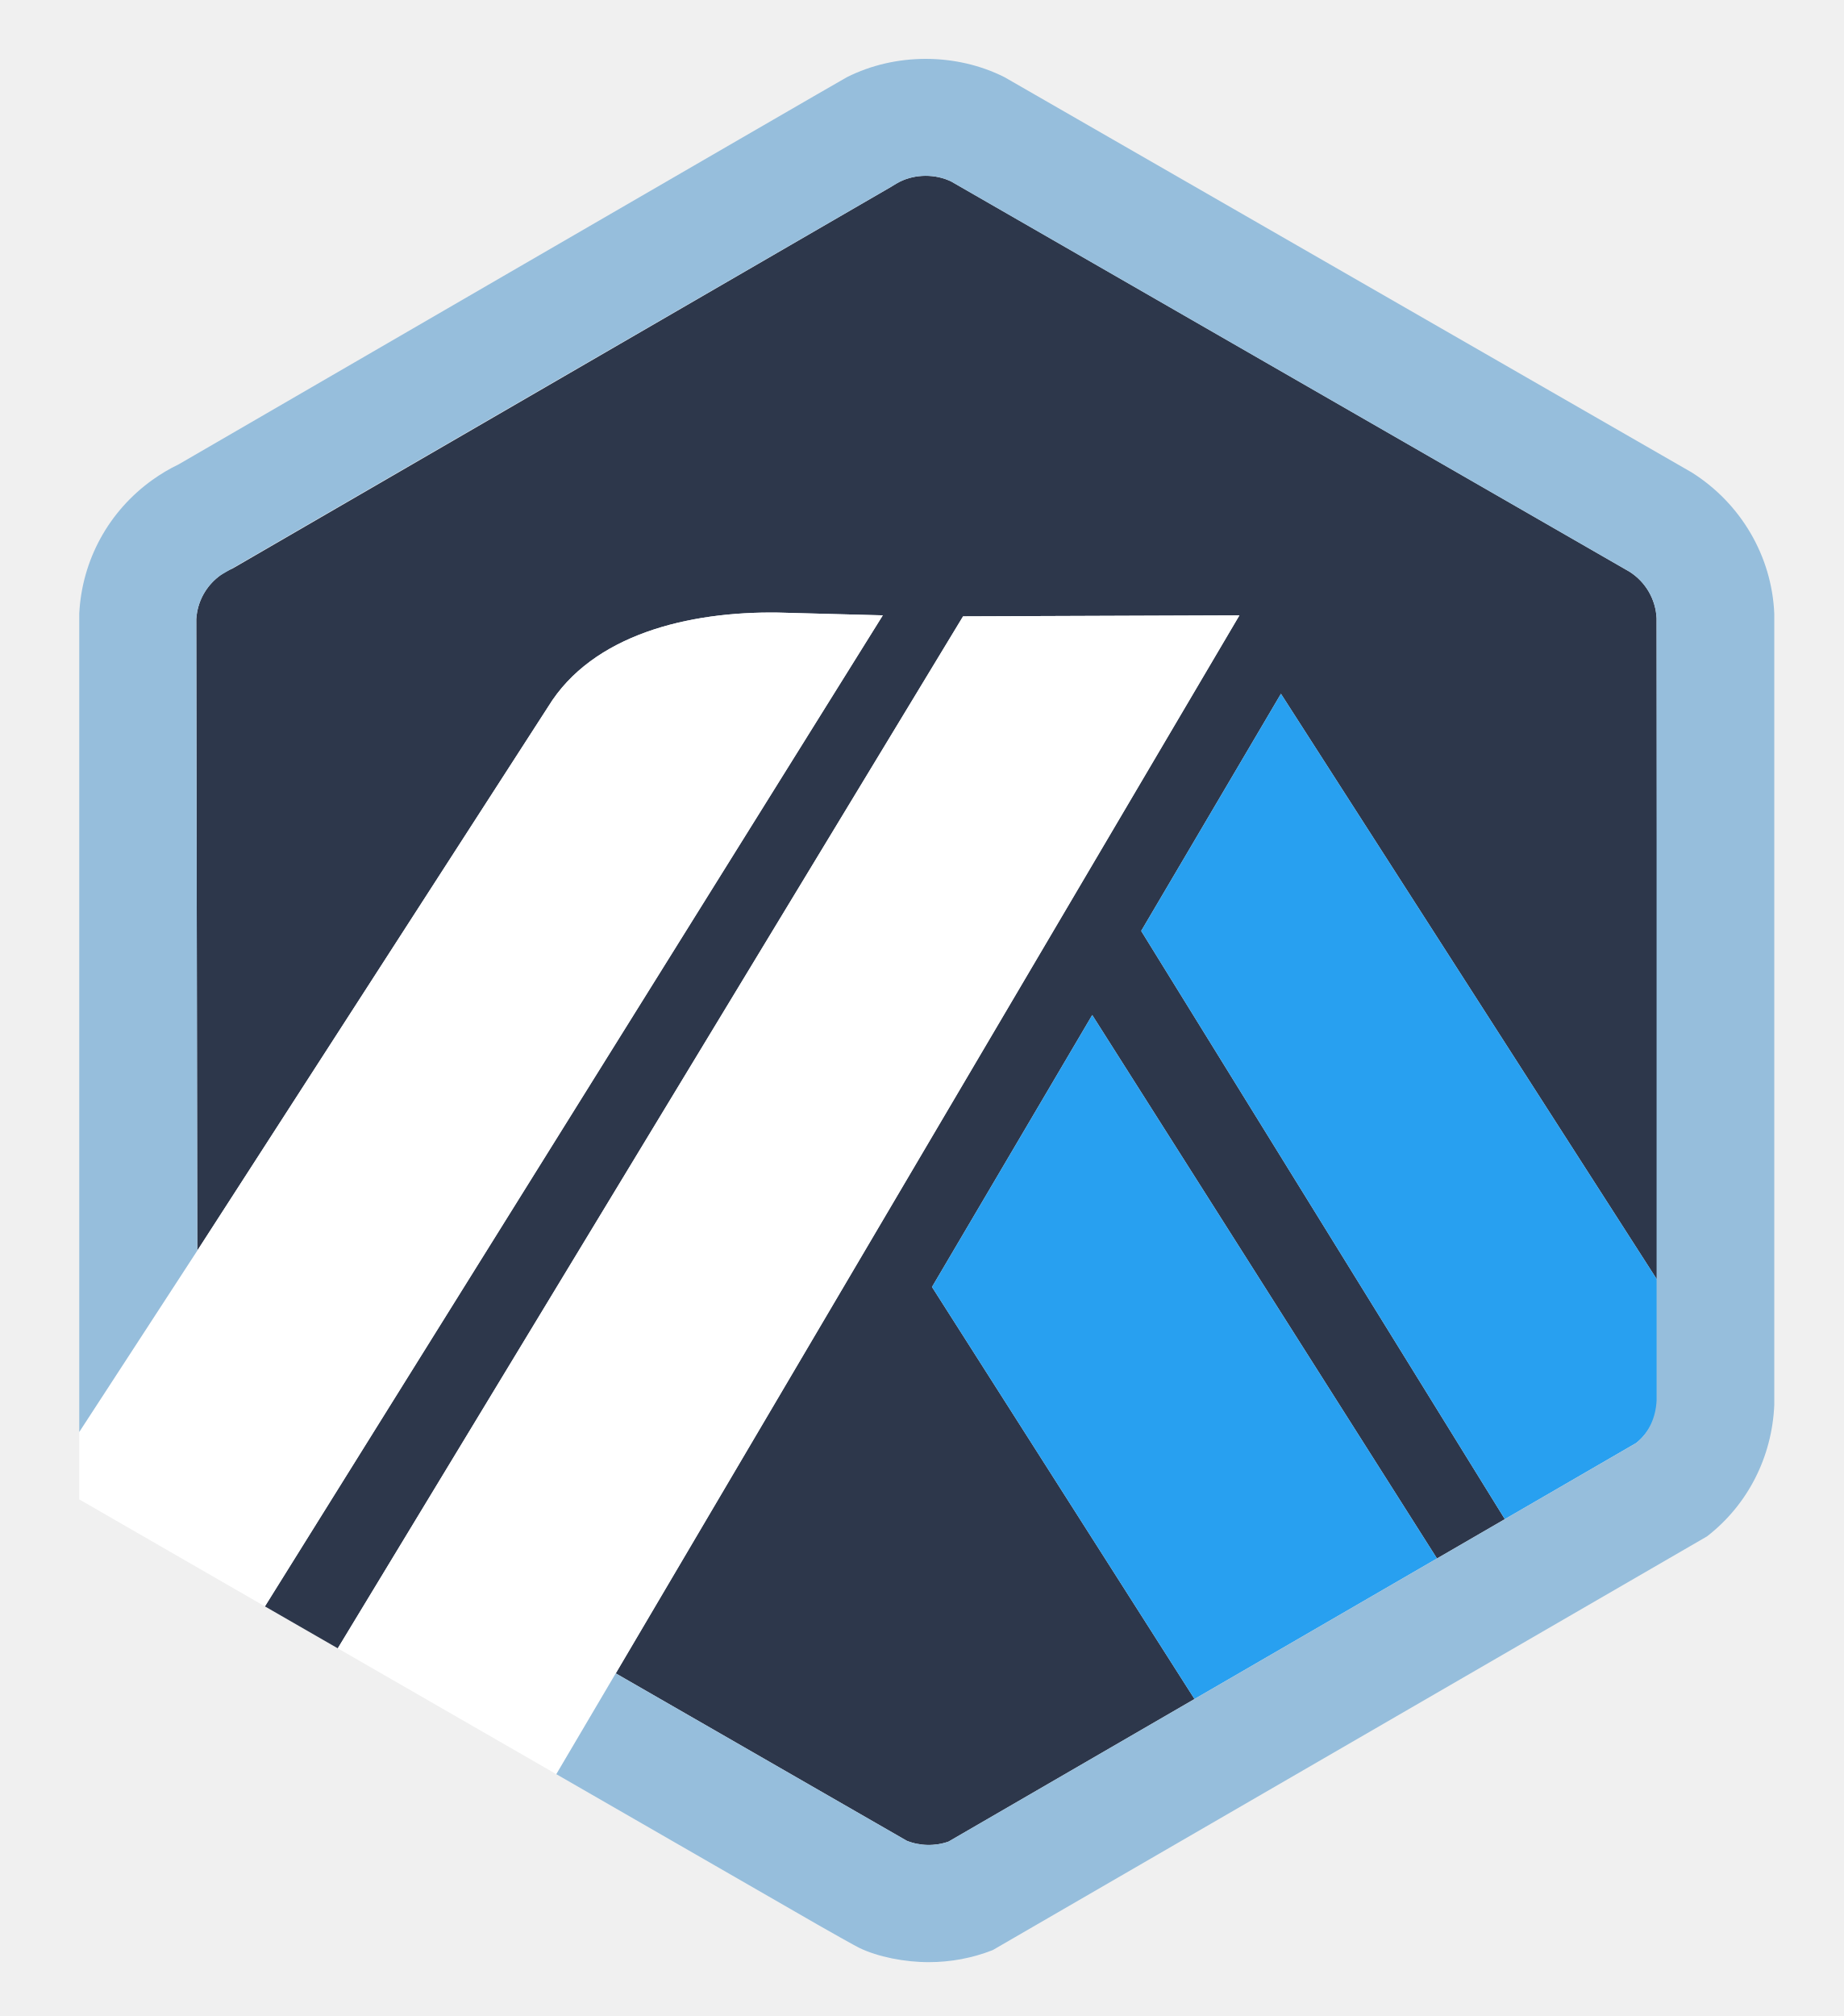
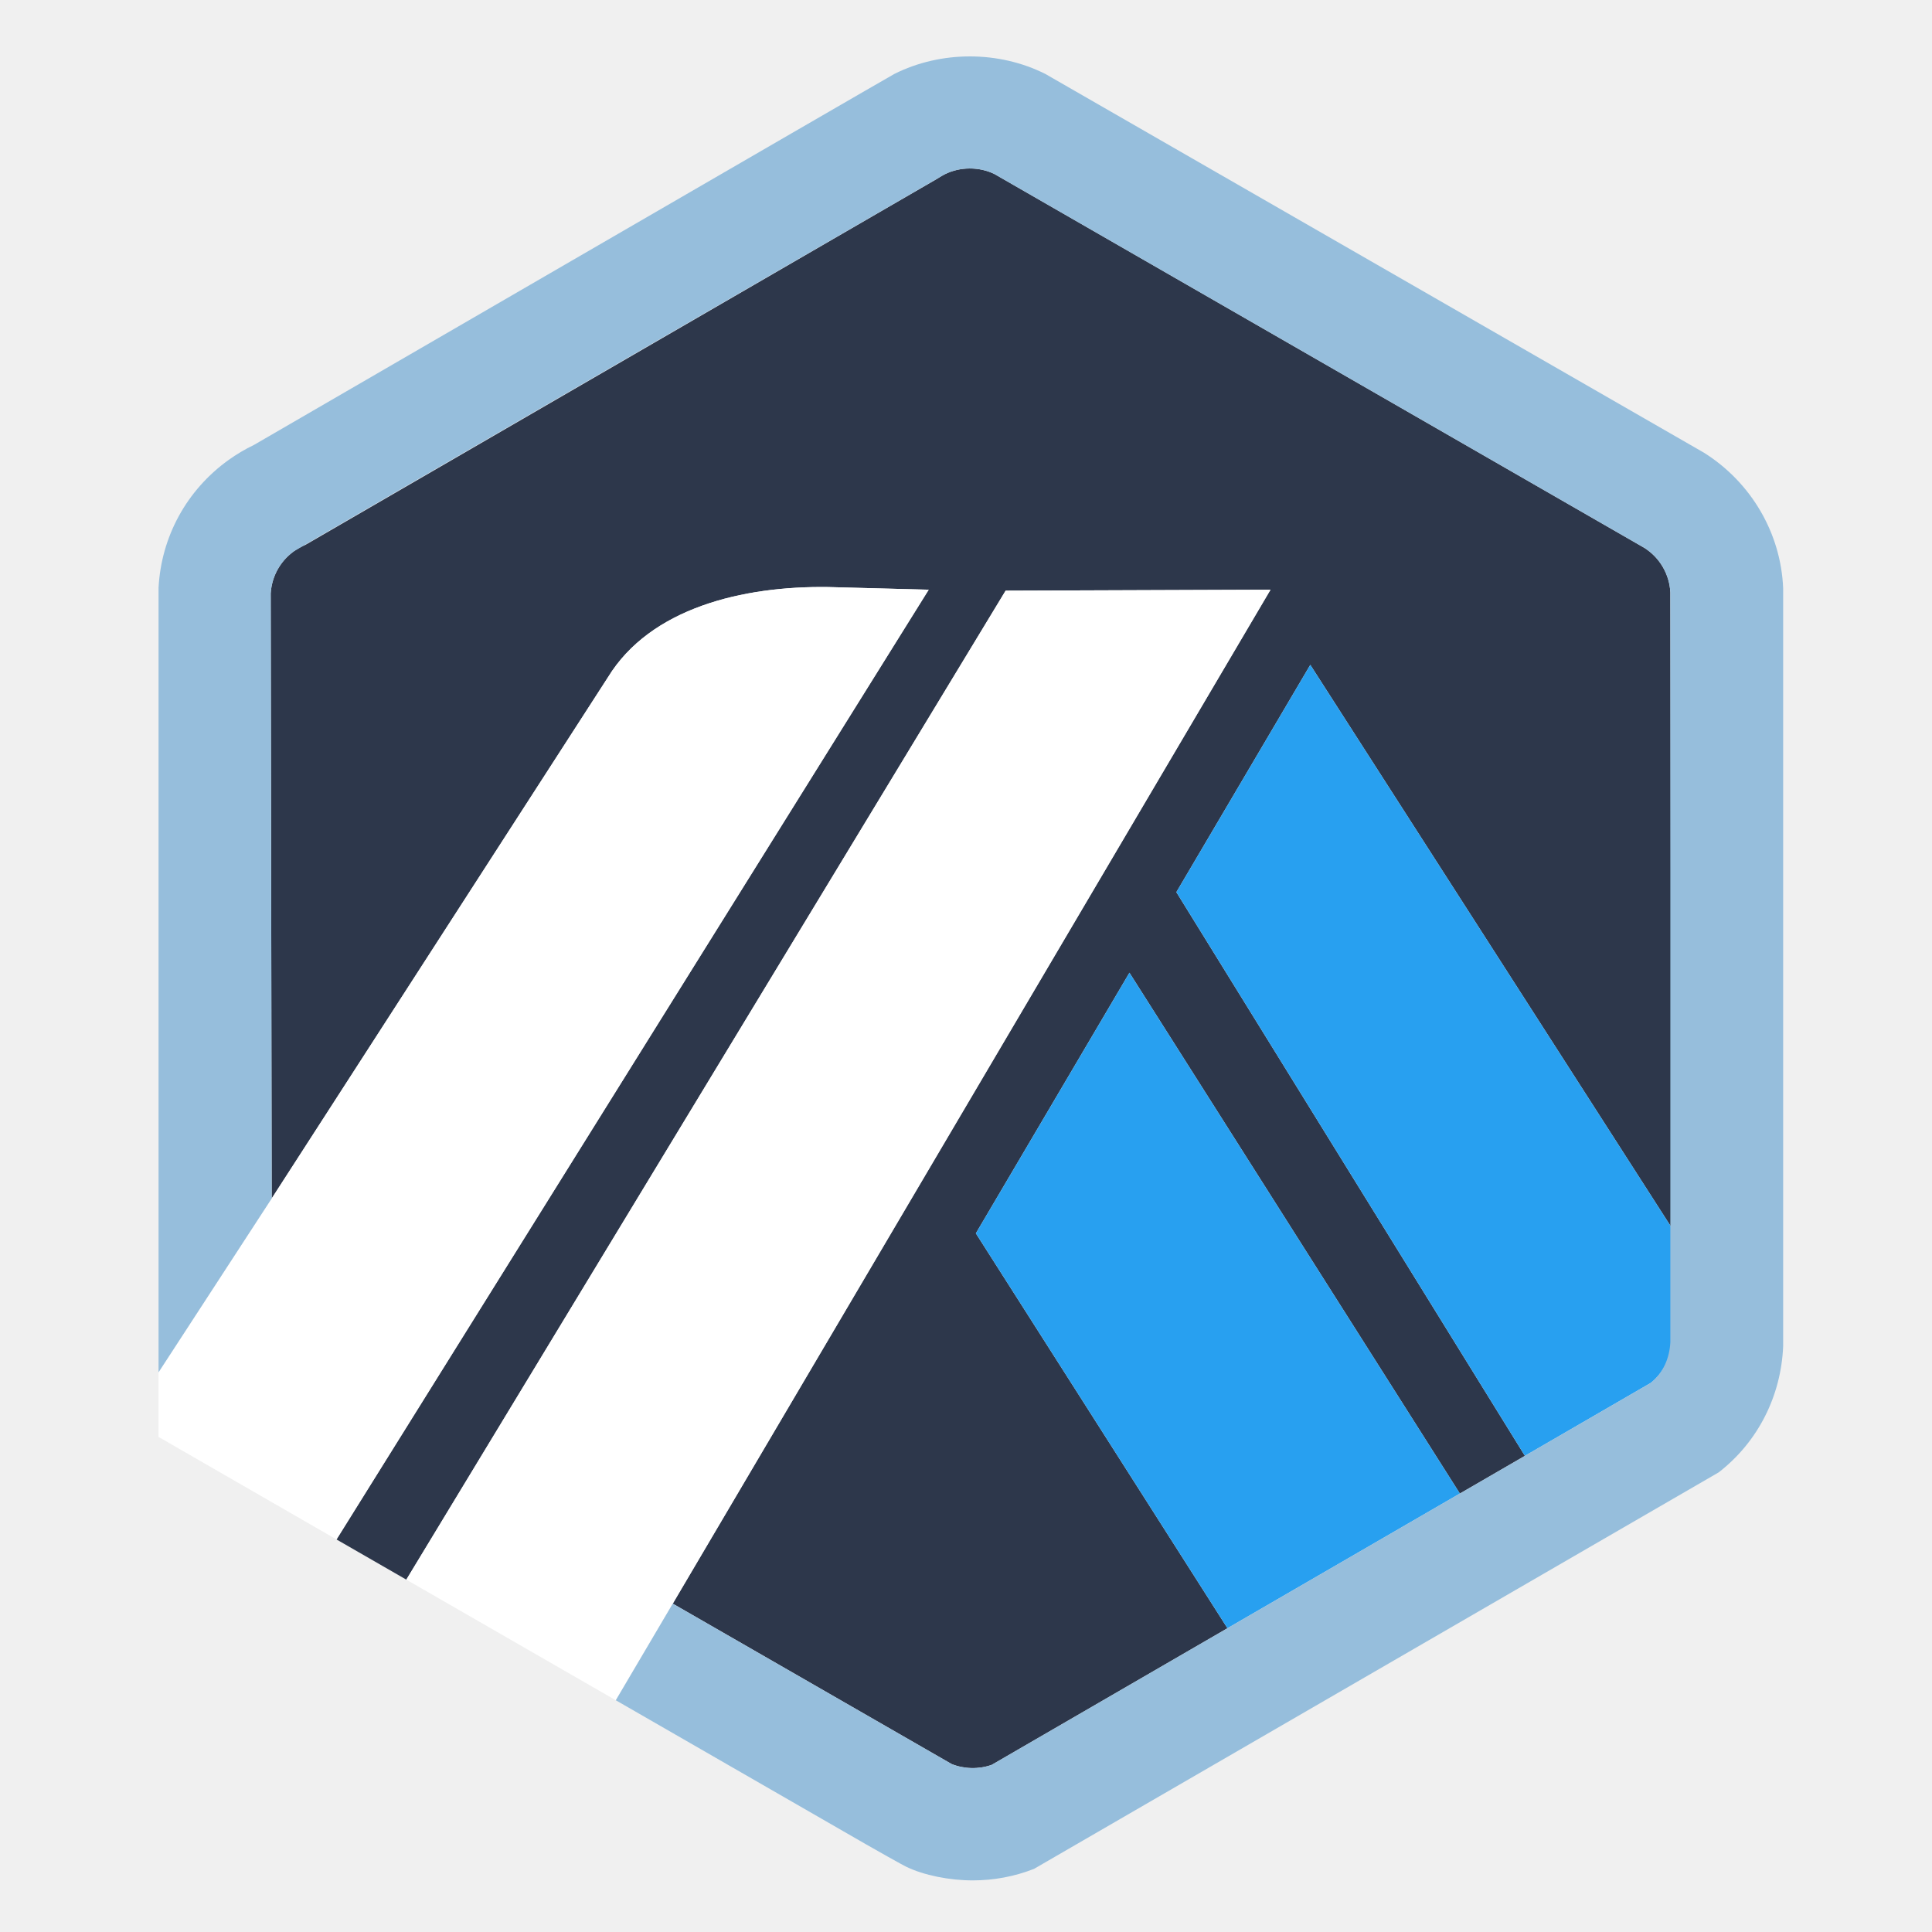
- <svg xmlns="http://www.w3.org/2000/svg" version="1.1" x="0px" y="0px" width="470.287px" height="514.251px" viewBox="0 0 470.287 514.251" enable-background="new 0 0 470.287 514.251" xml:space="preserve">
+ <svg xmlns="http://www.w3.org/2000/svg" version="1.1" x="0px" y="0px" width="30" height="30" viewBox="0 0 470.287 514.251" enable-background="new 0 0 470.287 514.251" xml:space="preserve">
  <g id="Background">
</g>
  <g id="Logos_and_symbols">
    <g id="SYMBOL_VER_3">
	</g>
    <g id="SYMBOL_VER_3_3_">
	</g>
    <g id="SYMBOL_VER_4">
	</g>
    <g id="SYMBOL_VER_4_1_">
      <g id="SYMBOL_VER_4_3_">
		</g>
    </g>
    <g id="SYMBOL_VER_5_1_">
	</g>
    <g id="off_2_1_">
	</g>
    <g id="VER_3_1_">
      <g id="SYMBOL_VER_2_1_">
		</g>
    </g>
    <g id="VER_3">
      <g id="SYMBOL_VER_2">
		</g>
    </g>
    <g id="off_2">
	</g>
    <g id="SYMBOL_VER_5">
	</g>
    <g id="SYMBOL_VER_1">
	</g>
    <g id="SYMBOL_VER_1_1_">
	</g>
    <g id="SYMBOL_VER_1-1_3_">
	</g>
    <g id="SYMBOL_VER_1-1_2_">
	</g>
    <g id="SYMBOL_VER_1-1">
	</g>
    <g id="SYMBOL_VER_1-1_1_">
      <g id="_x31_-3">
		</g>
      <g id="Symbol_-_Original_14_">
        <path fill="#2D374B" d="M291.134,237.469l35.654-60.5l96.103,149.684l0.046,28.727l-0.313-197.672     c-0.228-4.832-2.794-9.252-6.887-11.859L242.715,46.324c-4.045-1.99-9.18-1.967-13.22,0.063c-0.546,0.272-1.06,0.57-1.548,0.895     l-0.604,0.379L59.399,144.983l-0.651,0.296c-0.838,0.385-1.686,0.875-2.48,1.444c-3.185,2.283-5.299,5.66-5.983,9.448     c-0.103,0.574-0.179,1.158-0.214,1.749l0.264,161.083l89.515-138.745c11.271-18.397,35.825-24.323,58.62-24.001l26.753,0.706     L67.588,409.765l18.582,10.697L245.692,157.22l70.51-0.256L157.091,426.849l66.306,38.138l7.922,4.556     c3.351,1.362,7.302,1.431,10.681,0.21l175.453-101.678l-33.544,19.438L291.134,237.469z M304.736,433.395l-66.969-105.108     l40.881-69.371l87.952,138.628L304.736,433.395z" />
        <polygon fill="#28A0F0" points="237.768,328.286 304.736,433.395 366.601,397.543 278.648,258.915    " />
        <path fill="#28A0F0" d="M422.937,355.379l-0.046-28.727l-96.103-149.684l-35.654,60.5l92.774,150.043l33.544-19.438     c3.29-2.673,5.281-6.594,5.49-10.825L422.937,355.379z" />
        <path fill="#FFFFFF" d="M20.219,382.469l47.369,27.296l157.634-252.801l-26.753-0.706c-22.795-0.322-47.35,5.604-58.62,24.001     L50.334,319.004l-30.115,46.271V382.469z" />
        <polygon fill="#FFFFFF" points="316.202,156.964 245.692,157.22 86.17,420.462 141.928,452.565 157.091,426.849    " />
        <path fill="#96BEDC" d="M452.65,156.601c-0.59-14.746-8.574-28.245-21.08-36.104L256.28,19.692     c-12.371-6.229-27.825-6.237-40.218-0.004c-1.465,0.739-170.465,98.752-170.465,98.752c-2.339,1.122-4.592,2.458-6.711,3.975     c-11.164,8.001-17.969,20.435-18.668,34.095v208.765l30.115-46.271L50.07,157.921c0.035-0.589,0.109-1.169,0.214-1.741     c0.681-3.79,2.797-7.171,5.983-9.456c0.795-0.569,172.682-100.064,173.228-100.337c4.04-2.029,9.175-2.053,13.22-0.063     l173.022,99.523c4.093,2.607,6.659,7.027,6.887,11.859v199.542c-0.209,4.231-1.882,8.152-5.172,10.825l-33.544,19.438     l-17.308,10.031l-61.864,35.852l-62.737,36.357c-3.379,1.221-7.33,1.152-10.681-0.21l-74.228-42.693l-15.163,25.717     l66.706,38.406c2.206,1.255,4.171,2.367,5.784,3.272c2.497,1.4,4.199,2.337,4.8,2.629c4.741,2.303,11.563,3.643,17.71,3.643     c5.636,0,11.132-1.035,16.332-3.072l182.225-105.531c10.459-8.104,16.612-20.325,17.166-33.564V156.601z" />
      </g>
      <g id="Symbol_-_Original_13_">
		</g>
      <g id="Symbol_-_Original_6_">
		</g>
      <g id="Symbol_-_Original_4_">
		</g>
      <g id="One_color_version_-_White_3_">
        <g id="Symbol_-_Original_15_">
			</g>
      </g>
      <g id="One_color_version_-_White">
        <g id="Symbol_-_Original">
			</g>
      </g>
      <g id="Symbol_-_Monochromatic_3_">
        <g id="_x33__7_">
			</g>
      </g>
      <g id="Symbol_-_Monochromatic">
        <g id="_x33__3_">
			</g>
      </g>
      <g id="_x33__2_">
		</g>
      <g id="_x33__1_">
		</g>
      <g id="_x33_">
		</g>
      <g id="Symbol_-_Original_10_">
		</g>
      <g id="Symbol_-_Original_1_">
		</g>
      <g id="Symbol_-_Original_2_">
		</g>
      <g id="_x34__1_">
		</g>
      <g id="Symbol_-_Monochromatic_2_">
        <g id="_x33__6_">
			</g>
      </g>
      <g id="One_color_version_-_White_2_">
        <g id="Symbol_-_Original_11_">
			</g>
      </g>
      <g id="Symbol_-_Original_5_">
        <g id="Symbol_-_Original_12_">
			</g>
      </g>
      <g id="One_color_version_-_White_1_">
        <g id="Symbol_-_Original_9_">
			</g>
      </g>
    </g>
    <g id="SYMBOL_VER_1_2_">
      <g id="SYMBOL_VER_2_4_">
		</g>
      <g id="SYMBOL_VER_2-1-1_1_">
		</g>
      <g id="SYMBOL_VER_2-2-1_1_">
		</g>
      <g id="SYMBOL_VER_2-3-1_4_">
		</g>
      <g id="New_Symbol_1_">
        <g id="SYMBOL_VER_2-3-1_3_">
			</g>
      </g>
      <g id="New_Symbol">
        <g id="SYMBOL_VER_2-3-1_1_">
			</g>
      </g>
    </g>
    <g id="SYMBOL_VER_2_2_">
	</g>
    <g id="SYMBOL_VER_4_2_">
	</g>
    <g id="SYMBOL_VER_3_2_">
	</g>
    <g id="SYMBOL_VER_3_1_">
	</g>
    <g id="SYMBOL_VER_1-1-1_1_">
	</g>
    <g id="SYMBOL_VER_1-1-1">
	</g>
    <g id="SYMBOL_VER_1-1-1_2_2_">
	</g>
    <g id="SYMBOL_VER_1-1-1_2">
	</g>
    <g id="SYMBOL_VER_1-1-1_2_1_">
	</g>
    <g id="Symbol_-_Original_7_">
	</g>
    <g id="Symbol_-_Original_8_">
	</g>
    <g id="SYMBOL_VER_2-1-1">
	</g>
    <g id="SYMBOL_VER_2-2-1">
	</g>
    <g id="SYMBOL_VER_2-3-1">
	</g>
    <g id="SYMBOL_VER_5-1_1_">
	</g>
    <g id="SYMBOL_VER_5-1">
	</g>
    <g id="SYMBOL_VER_5-2_1_">
	</g>
    <g id="SYMBOL_VER_5-2">
	</g>
    <g id="Symbol_-_Monochromatic_1_">
      <g id="_x33__4_">
		</g>
    </g>
  </g>
</svg>
